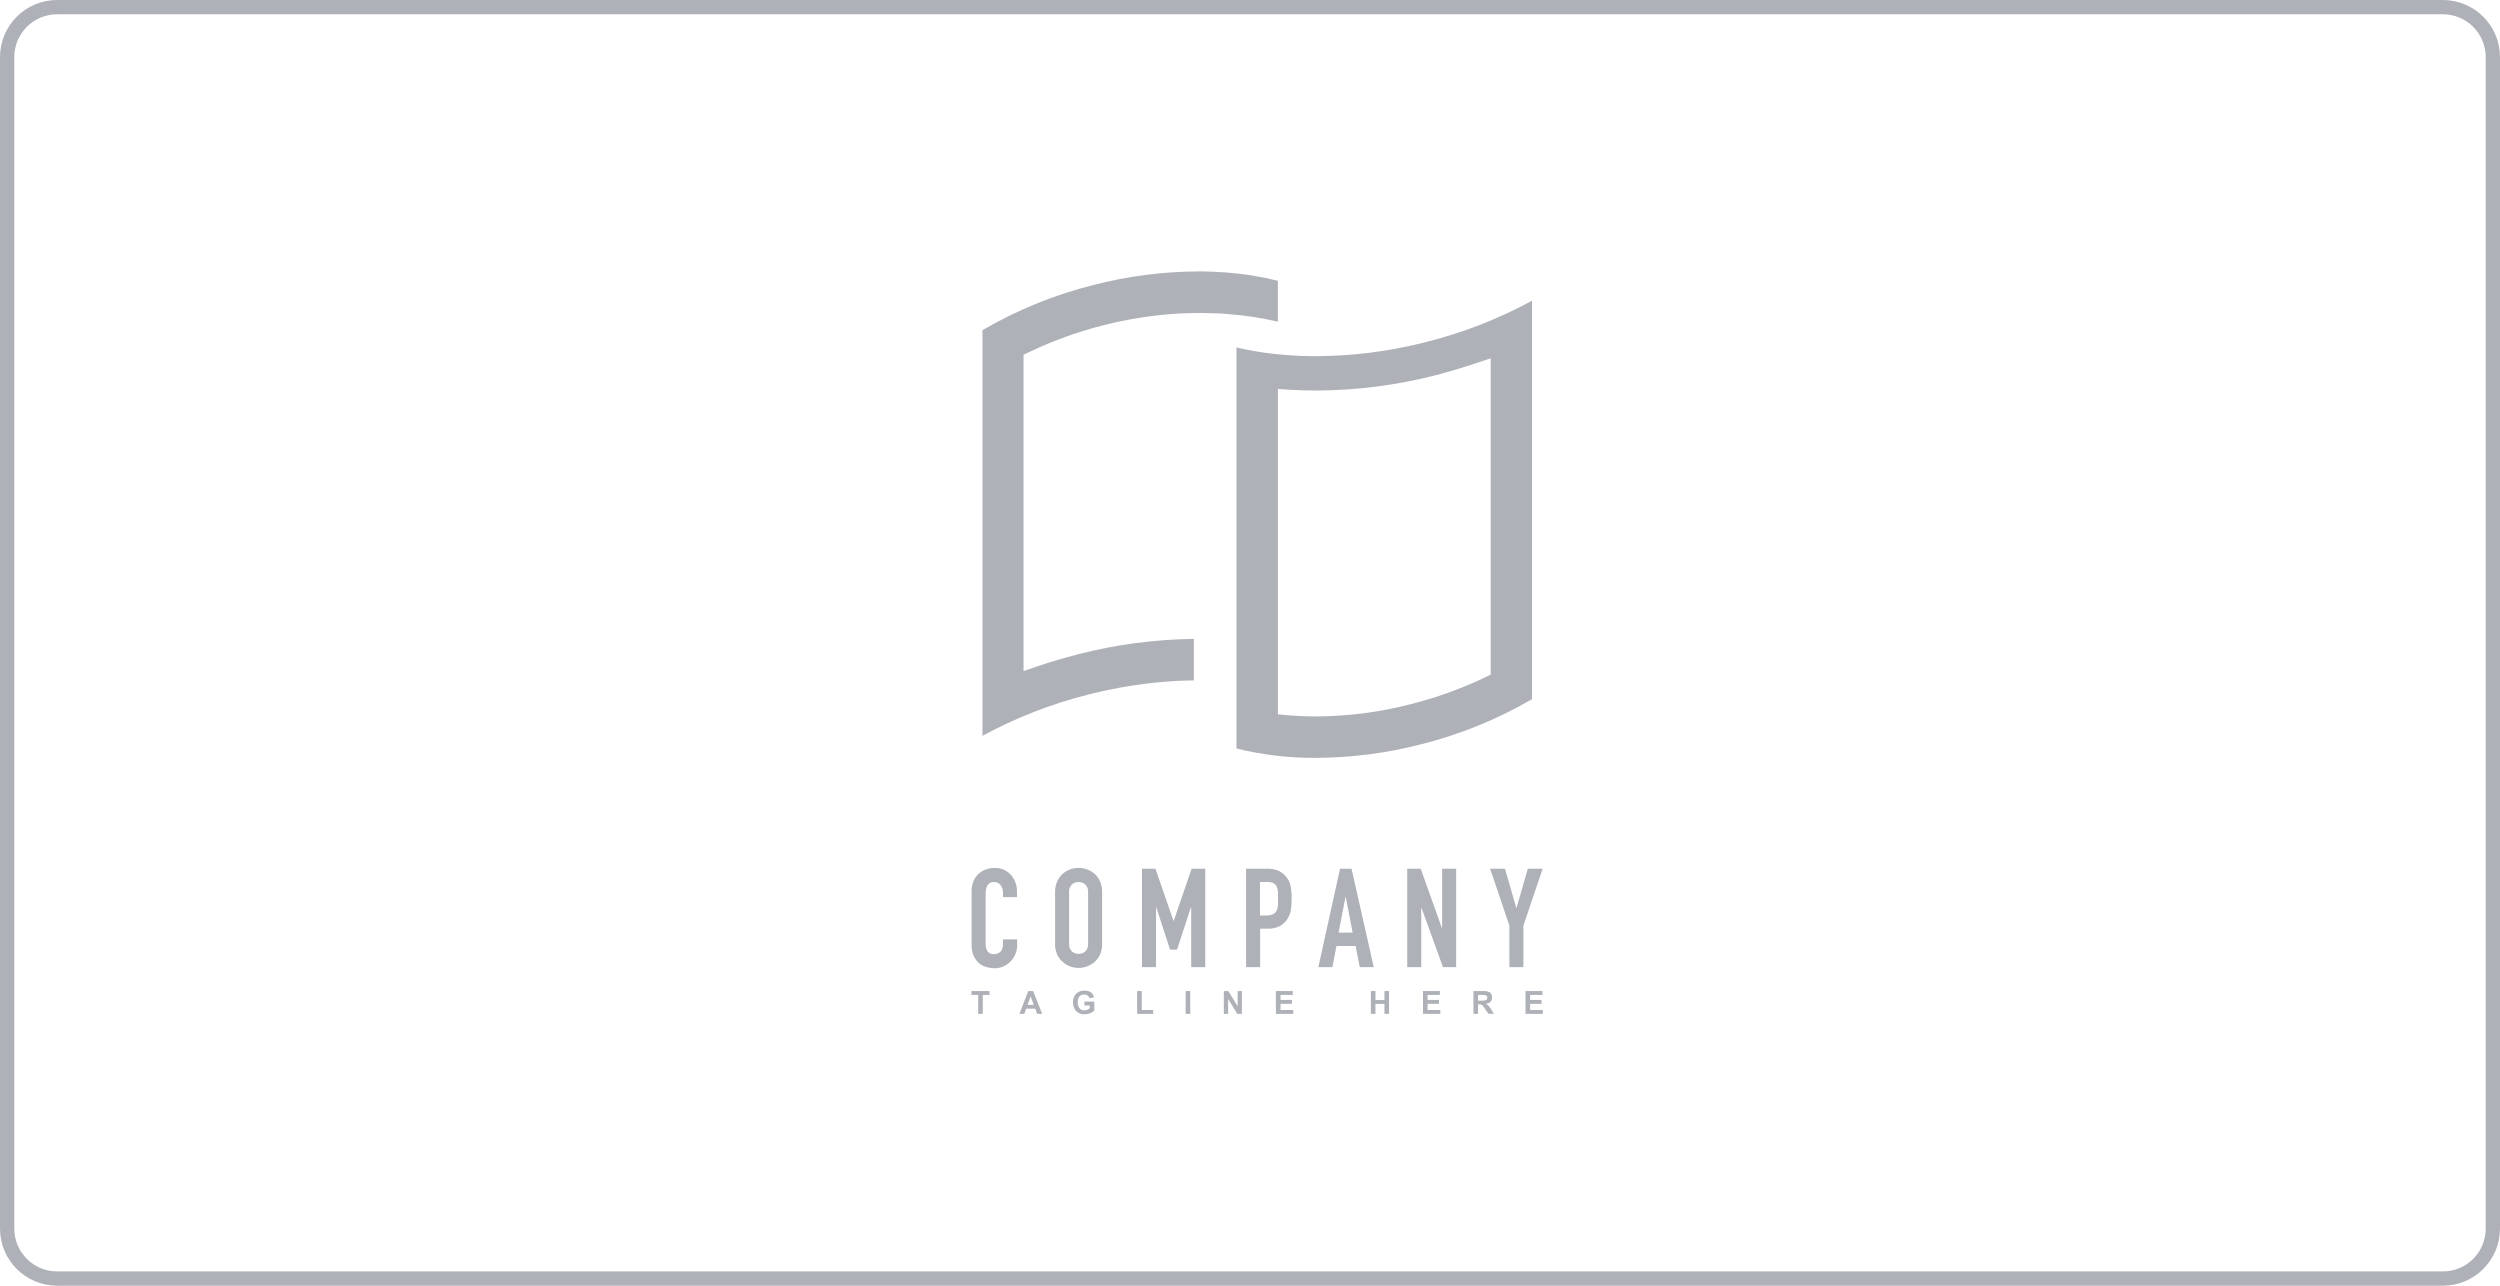
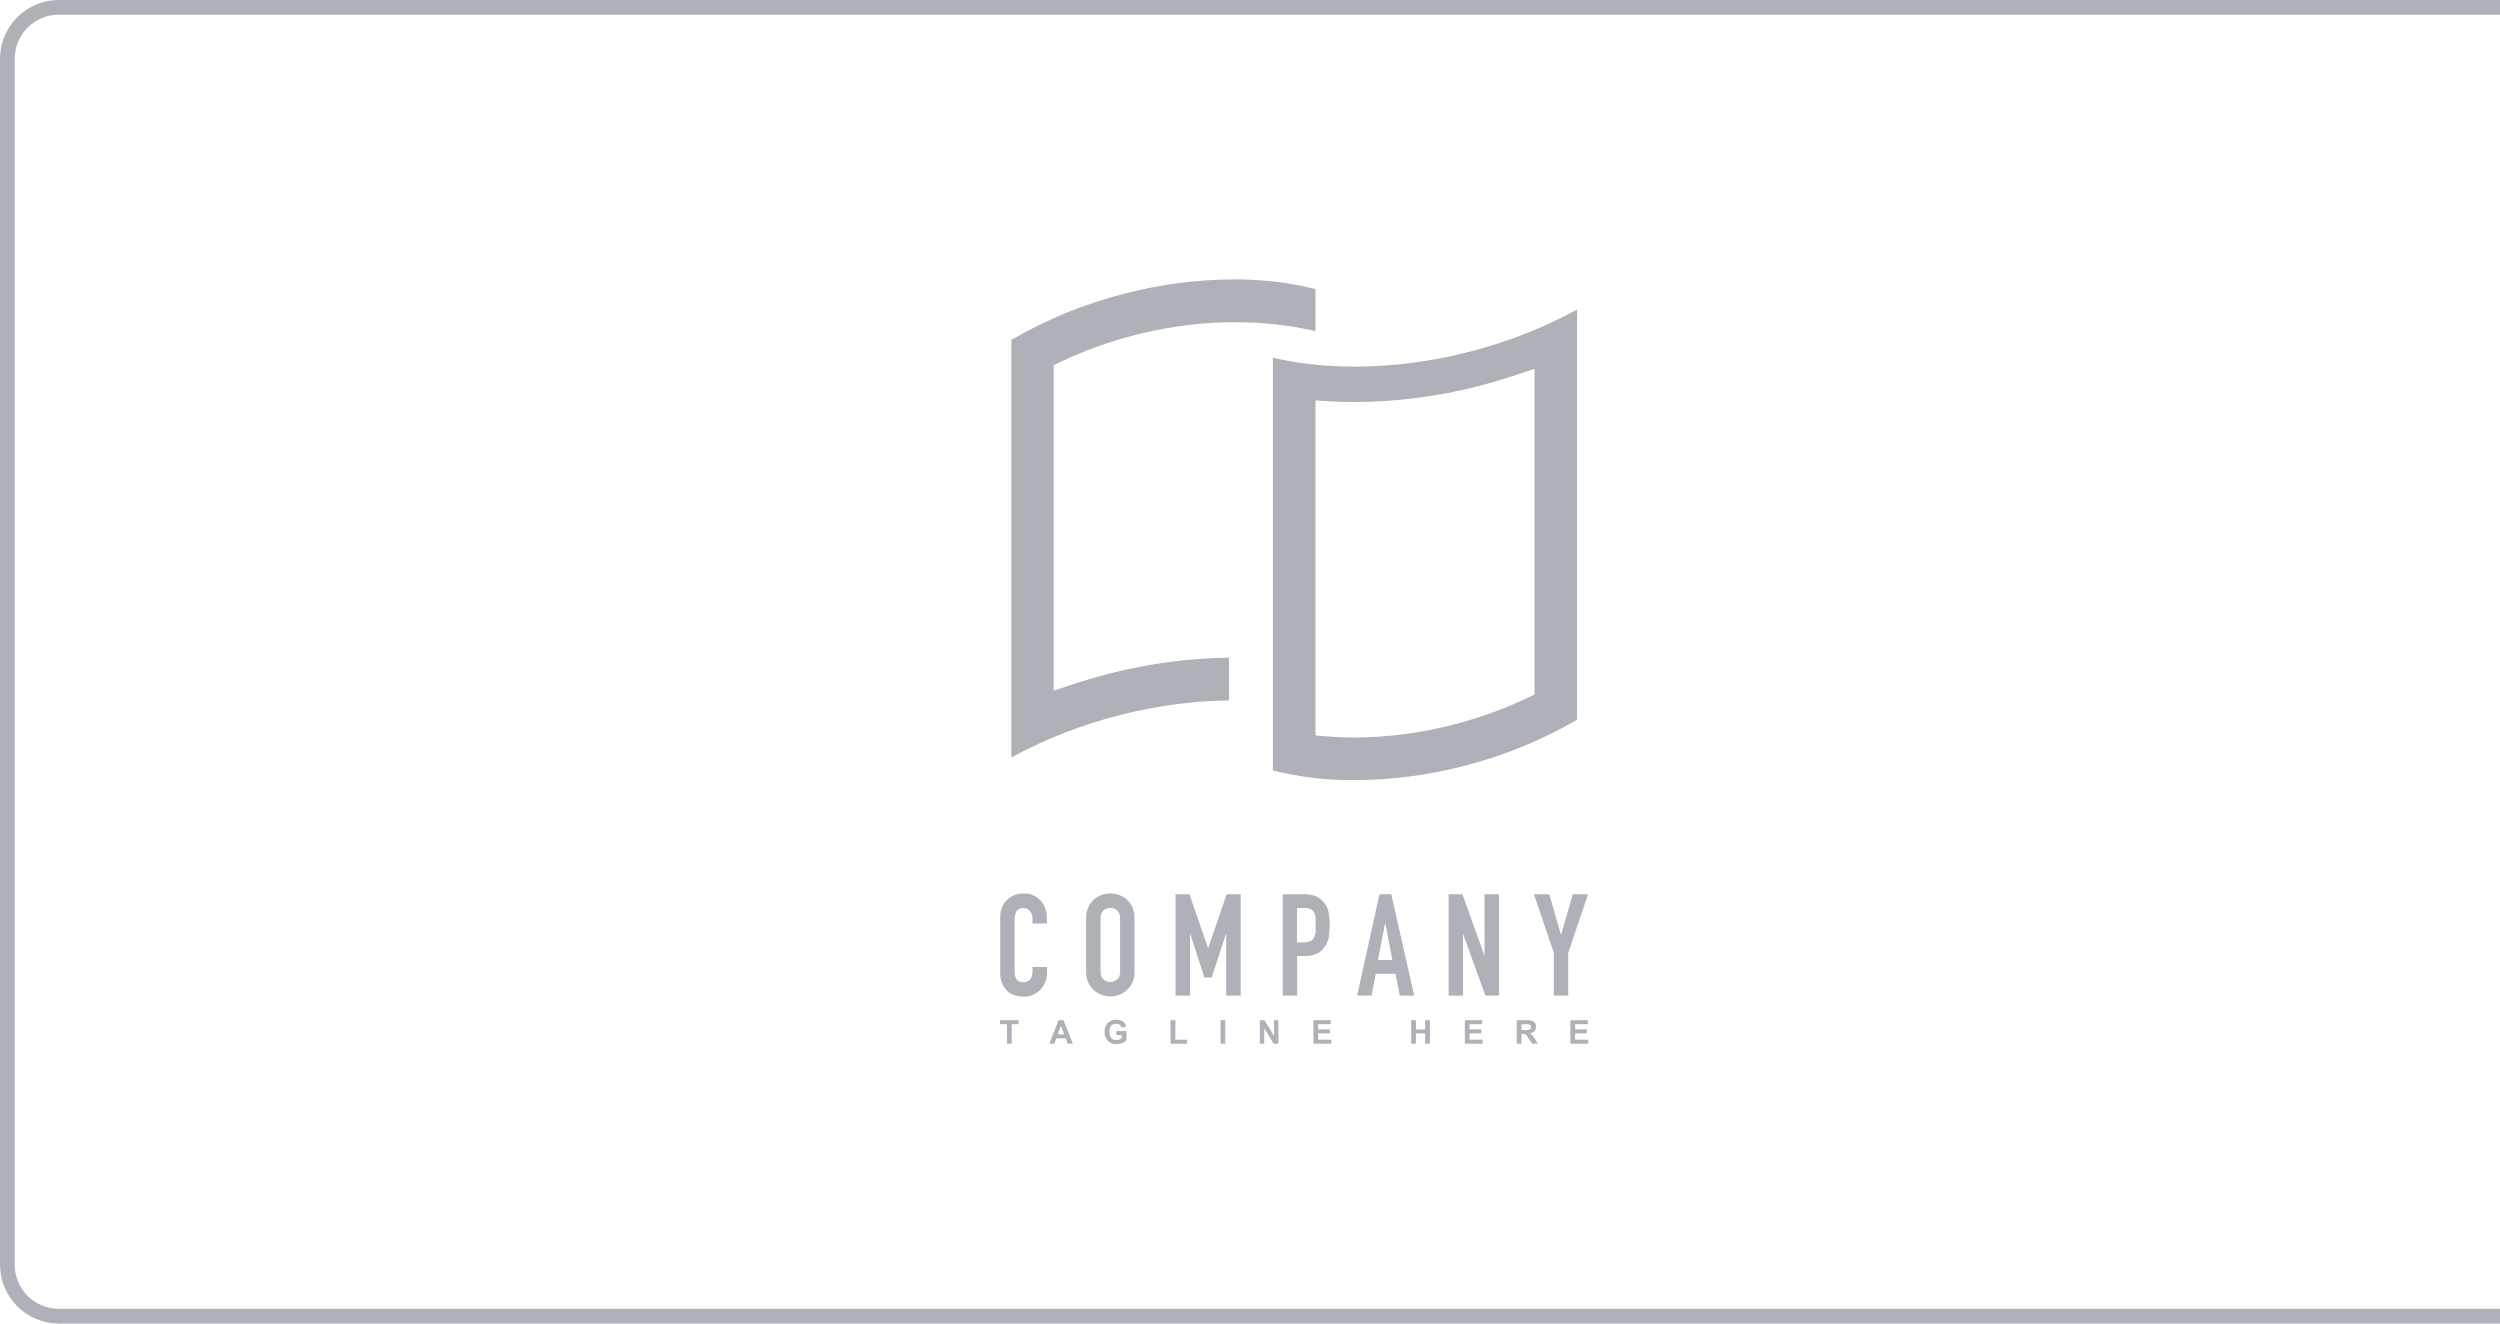
- <svg xmlns="http://www.w3.org/2000/svg" width="175" height="90" viewBox="0 0 175 90" fill="none">
-   <rect width="175" height="90" fill="#E5E5E5" />
+ <svg xmlns="http://www.w3.org/2000/svg" width="170" height="90" viewBox="0 0 170 90" fill="none">
+   <rect width="170" height="90" fill="#E5E5E5" />
  <g clip-path="url(#clip0)">
    <rect x="-405" y="-2487" width="1600" height="2924" fill="white" />
    <rect x="0.5" y="0.5" width="174" height="89" rx="3.5" stroke="#AFB1B8" />
    <path d="M84.977 21.934H85.114C85.367 21.934 85.64 21.96 85.91 21.983C87.103 22.067 88.287 22.245 89.452 22.517V19.654C88.253 19.353 87.03 19.158 85.796 19.071C85.329 19.036 84.83 19.013 84.319 19H83.892C81.417 19.009 78.953 19.327 76.555 19.946C73.825 20.627 71.205 21.693 68.772 23.112V51.509C71.114 50.236 73.607 49.264 76.191 48.617C78.231 48.097 80.317 47.776 82.419 47.661H82.503C82.855 47.643 83.206 47.633 83.568 47.631V44.722C80.837 44.757 78.119 45.118 75.473 45.797C74.494 46.051 73.548 46.326 72.66 46.631L71.648 46.975V24.833L72.08 24.625C75.382 23.059 78.952 22.149 82.596 21.942C82.627 21.94 82.657 21.94 82.688 21.942C83.09 21.922 83.495 21.912 83.892 21.912H84.327H84.347C84.557 21.917 84.767 21.922 84.977 21.934Z" fill="#AFB1B8" />
    <path d="M92.111 24.933C91.445 24.933 90.788 24.91 90.153 24.861C89.394 24.805 88.615 24.714 87.876 24.589C87.426 24.513 86.983 24.422 86.553 24.322V52.394C88.374 52.844 90.243 53.065 92.118 53.05C94.593 53.039 97.057 52.723 99.455 52.106C102.185 51.424 104.807 50.358 107.241 48.94V21.05C104.899 22.322 102.407 23.294 99.824 23.943C97.303 24.591 94.713 24.923 92.111 24.933ZM103.335 25.418L104.347 25.078V47.226L103.914 47.435C102.255 48.224 100.522 48.847 98.741 49.294C96.578 49.853 94.354 50.141 92.121 50.151C91.453 50.151 90.79 50.123 90.148 50.067L89.455 50.006V47.318V27.229L90.262 27.282C90.849 27.32 91.456 27.338 92.116 27.338C94.951 27.328 97.775 26.966 100.522 26.26C101.466 26.011 102.404 25.731 103.335 25.418Z" fill="#AFB1B8" />
    <path d="M70.737 61.212C70.592 61.061 70.416 60.943 70.222 60.864C70.029 60.786 69.82 60.749 69.612 60.757C69.389 60.754 69.168 60.796 68.961 60.879C68.772 60.955 68.6 61.068 68.455 61.212C68.313 61.357 68.201 61.53 68.129 61.721C68.05 61.92 68.01 62.134 68.013 62.349V66.143C68.004 66.41 68.055 66.676 68.162 66.921C68.252 67.115 68.381 67.289 68.541 67.43C68.693 67.557 68.871 67.649 69.063 67.699C69.247 67.751 69.438 67.778 69.629 67.778C69.841 67.78 70.05 67.735 70.241 67.646C70.431 67.563 70.603 67.444 70.747 67.295C70.888 67.147 71.001 66.975 71.079 66.786C71.16 66.595 71.201 66.389 71.2 66.181V65.756H70.209V66.095C70.212 66.21 70.192 66.325 70.15 66.433C70.118 66.514 70.069 66.587 70.006 66.647C69.945 66.696 69.874 66.733 69.799 66.756C69.732 66.778 69.662 66.79 69.591 66.791C69.503 66.802 69.413 66.788 69.331 66.753C69.25 66.717 69.179 66.66 69.126 66.588C69.032 66.436 68.987 66.258 68.994 66.079V62.542C68.988 62.346 69.03 62.151 69.116 61.975C69.167 61.895 69.24 61.831 69.326 61.791C69.412 61.75 69.507 61.735 69.601 61.746C69.687 61.743 69.772 61.761 69.849 61.798C69.926 61.836 69.993 61.891 70.044 61.96C70.155 62.106 70.213 62.285 70.209 62.468V62.797H71.19V62.41C71.192 62.183 71.151 61.958 71.069 61.746C70.995 61.547 70.883 61.366 70.737 61.212Z" fill="#AFB1B8" />
    <path d="M76.629 61.169C76.313 60.902 75.914 60.755 75.501 60.752C75.299 60.753 75.098 60.789 74.909 60.859C74.716 60.928 74.538 61.033 74.385 61.169C74.221 61.317 74.09 61.498 74.001 61.701C73.901 61.932 73.852 62.183 73.856 62.436V66.075C73.85 66.331 73.899 66.585 74.001 66.82C74.09 67.015 74.222 67.189 74.385 67.328C74.537 67.469 74.715 67.578 74.909 67.649C75.098 67.718 75.299 67.754 75.501 67.755C75.703 67.755 75.903 67.719 76.093 67.649C76.29 67.577 76.472 67.468 76.629 67.328C76.787 67.186 76.915 67.013 77.003 66.82C77.105 66.585 77.154 66.331 77.147 66.075V62.436C77.152 62.183 77.103 61.932 77.003 61.701C76.915 61.5 76.788 61.319 76.629 61.169ZM76.166 66.075C76.174 66.171 76.161 66.269 76.127 66.36C76.093 66.451 76.039 66.534 75.969 66.601C75.838 66.711 75.672 66.771 75.502 66.771C75.331 66.771 75.166 66.711 75.035 66.601C74.965 66.534 74.911 66.451 74.877 66.36C74.843 66.269 74.829 66.171 74.838 66.075V62.436C74.829 62.339 74.843 62.241 74.877 62.15C74.911 62.059 74.965 61.977 75.035 61.909C75.166 61.799 75.331 61.739 75.502 61.739C75.672 61.739 75.838 61.799 75.969 61.909C76.039 61.977 76.093 62.059 76.127 62.15C76.161 62.241 76.174 62.339 76.166 62.436V66.075Z" fill="#AFB1B8" />
    <path d="M84.367 67.699V60.81H83.414L82.161 64.457H82.144L80.881 60.81H79.938V67.699H80.922V63.509H80.939L81.903 66.471H82.394L83.365 63.509H83.383V67.699H84.367Z" fill="#AFB1B8" />
    <path d="M89.958 61.294C89.806 61.124 89.615 60.994 89.401 60.917C89.171 60.843 88.93 60.806 88.688 60.811H87.226V67.699H88.207V65.009H88.713C89.02 65.023 89.324 64.958 89.599 64.821C89.822 64.697 90.008 64.515 90.138 64.294C90.251 64.111 90.328 63.907 90.363 63.694C90.401 63.435 90.419 63.173 90.416 62.911C90.425 62.58 90.393 62.25 90.32 61.927C90.254 61.689 90.13 61.471 89.958 61.294ZM89.452 63.394C89.448 63.519 89.417 63.641 89.361 63.753C89.305 63.859 89.216 63.944 89.108 63.994C88.963 64.059 88.804 64.089 88.645 64.081H88.197V61.739H88.703C88.856 61.731 89.007 61.761 89.146 61.825C89.247 61.883 89.328 61.972 89.376 62.08C89.43 62.201 89.459 62.331 89.462 62.464C89.462 62.608 89.462 62.761 89.462 62.921C89.462 63.081 89.472 63.247 89.462 63.394H89.452Z" fill="#AFB1B8" />
    <path d="M94.608 60.81H93.803L92.285 67.699H93.267L93.555 66.219H94.894L95.182 67.699H96.163L94.608 60.81ZM93.702 65.281L94.185 62.784H94.203L94.684 65.281H93.702Z" fill="#AFB1B8" />
    <path d="M100.95 64.961H100.932L99.449 60.81H98.506V67.699H99.487V63.557H99.508L101.008 67.699H101.931V60.81H100.95V64.961Z" fill="#AFB1B8" />
    <path d="M106.948 60.81L106.158 63.549H106.138L105.349 60.81H104.309L105.657 64.788V67.699H106.639V64.788L107.987 60.81H106.948Z" fill="#AFB1B8" />
    <path d="M68 69.645H68.473V70.972H68.794V69.645H69.265V69.373H68V69.645Z" fill="#AFB1B8" />
    <path d="M71.977 69.373L71.357 70.972H71.698L71.83 70.608H72.468L72.604 70.972H72.953L72.318 69.373H71.977ZM71.926 70.339L72.144 69.746L72.361 70.339H71.926Z" fill="#AFB1B8" />
    <path d="M75.908 70.382H76.277V70.588C76.169 70.675 76.036 70.722 75.898 70.723C75.833 70.727 75.769 70.715 75.71 70.688C75.651 70.661 75.599 70.621 75.559 70.57C75.474 70.448 75.432 70.302 75.44 70.153C75.44 69.797 75.594 69.619 75.9 69.619C75.981 69.611 76.062 69.632 76.128 69.679C76.194 69.726 76.242 69.795 76.262 69.874L76.578 69.812C76.51 69.5 76.285 69.342 75.9 69.342C75.695 69.337 75.495 69.41 75.341 69.548C75.261 69.628 75.198 69.724 75.159 69.83C75.119 69.936 75.103 70.05 75.111 70.163C75.102 70.382 75.175 70.597 75.316 70.764C75.394 70.844 75.489 70.907 75.594 70.948C75.699 70.988 75.811 71.005 75.923 70.998C76.173 71.004 76.416 70.913 76.601 70.743V70.113H75.908V70.382Z" fill="#AFB1B8" />
    <path d="M79.923 69.373H79.599V70.972H80.719V70.7H79.923V69.373Z" fill="#AFB1B8" />
    <path d="M83.317 69.373H82.994V70.972H83.317V69.373Z" fill="#AFB1B8" />
    <path d="M86.636 70.441L85.981 69.373H85.668V70.972H85.969V69.927L86.611 70.972H86.932V69.373H86.636V70.441Z" fill="#AFB1B8" />
    <path d="M89.637 70.268H90.434V69.996H89.637V69.645H90.494V69.373H89.313V70.972H90.527V70.7H89.637V70.268Z" fill="#AFB1B8" />
    <path d="M96.912 70.003H96.282V69.373H95.961V70.972H96.282V70.273H96.912V70.972H97.233V69.373H96.912V70.003Z" fill="#AFB1B8" />
    <path d="M99.93 70.268H100.73V69.996H99.93V69.645H100.79V69.373H99.609V70.972H100.821V70.7H99.93V70.268Z" fill="#AFB1B8" />
    <path d="M104.023 70.268C104.302 70.224 104.443 70.077 104.443 69.823C104.451 69.755 104.441 69.686 104.413 69.623C104.386 69.56 104.342 69.506 104.286 69.467C104.141 69.394 103.98 69.361 103.818 69.373H103.14V70.972H103.462V70.303H103.525C103.593 70.299 103.662 70.311 103.725 70.339C103.772 70.368 103.811 70.408 103.839 70.456L104.188 70.964H104.572L104.377 70.652C104.291 70.497 104.17 70.366 104.023 70.268ZM103.699 70.046H103.462V69.645H103.715C103.825 69.636 103.936 69.649 104.041 69.683C104.064 69.703 104.083 69.729 104.095 69.758C104.107 69.787 104.113 69.818 104.111 69.849C104.11 69.88 104.101 69.911 104.087 69.939C104.072 69.966 104.051 69.99 104.026 70.008C103.92 70.041 103.81 70.053 103.699 70.046Z" fill="#AFB1B8" />
    <path d="M107.109 70.268H107.906V69.996H107.109V69.645H107.97V69.373H106.786V70.972H108V70.7H107.109V70.268Z" fill="#AFB1B8" />
  </g>
  <defs>
    <clipPath id="clip0">
      <rect x="-405" y="-2487" width="1600" height="2924" fill="white" />
    </clipPath>
  </defs>
</svg>
